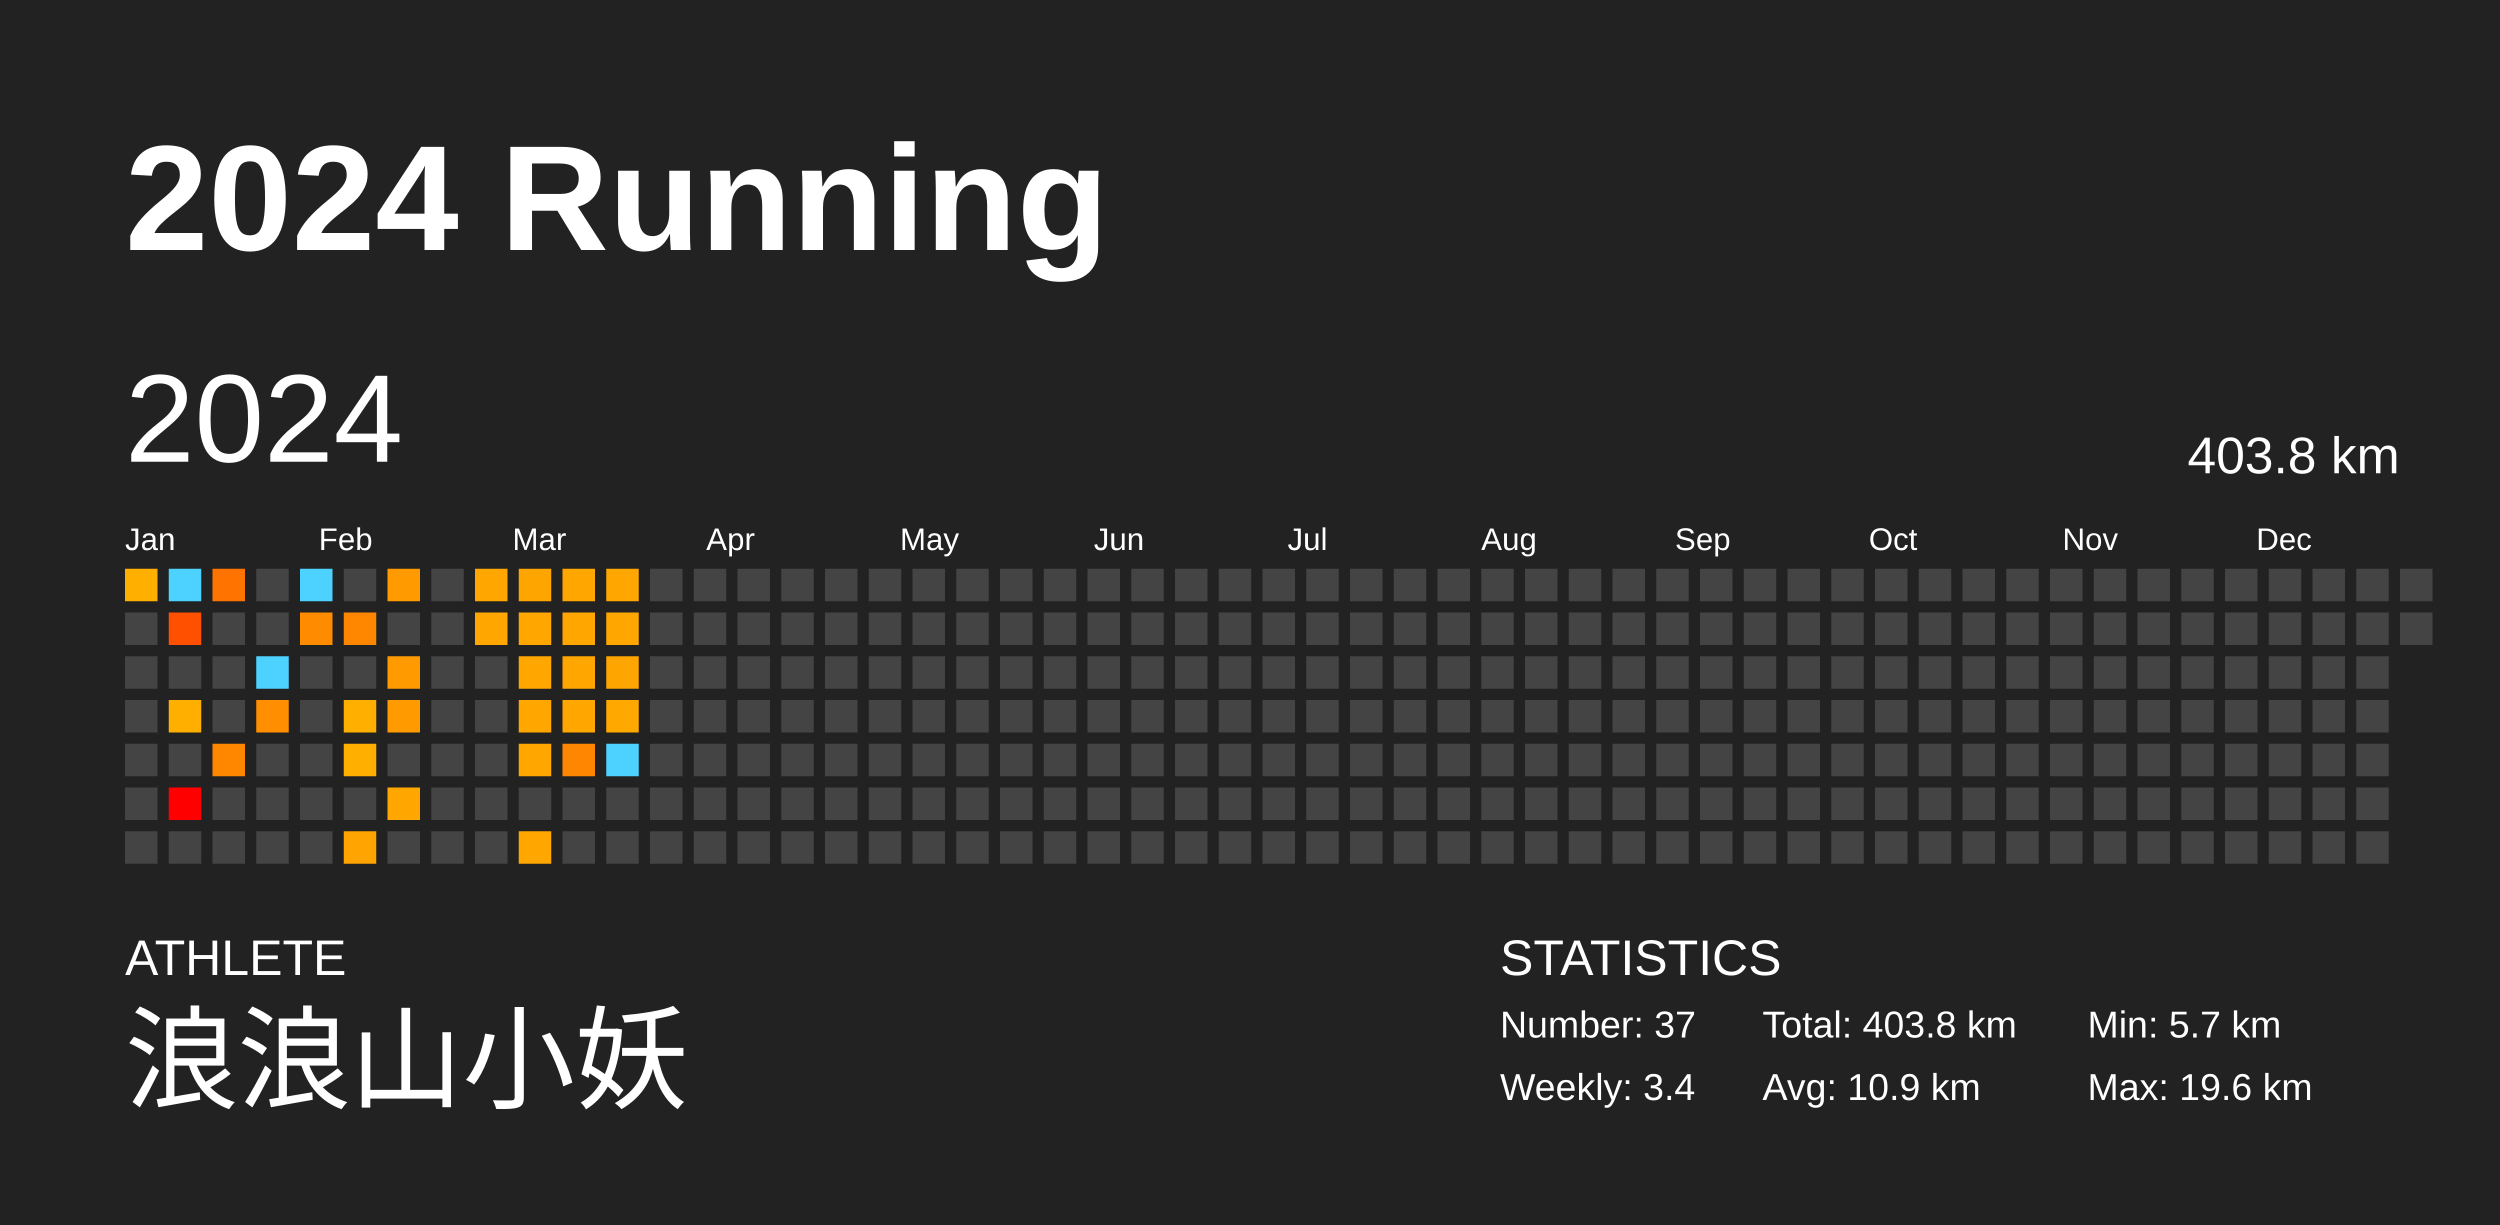
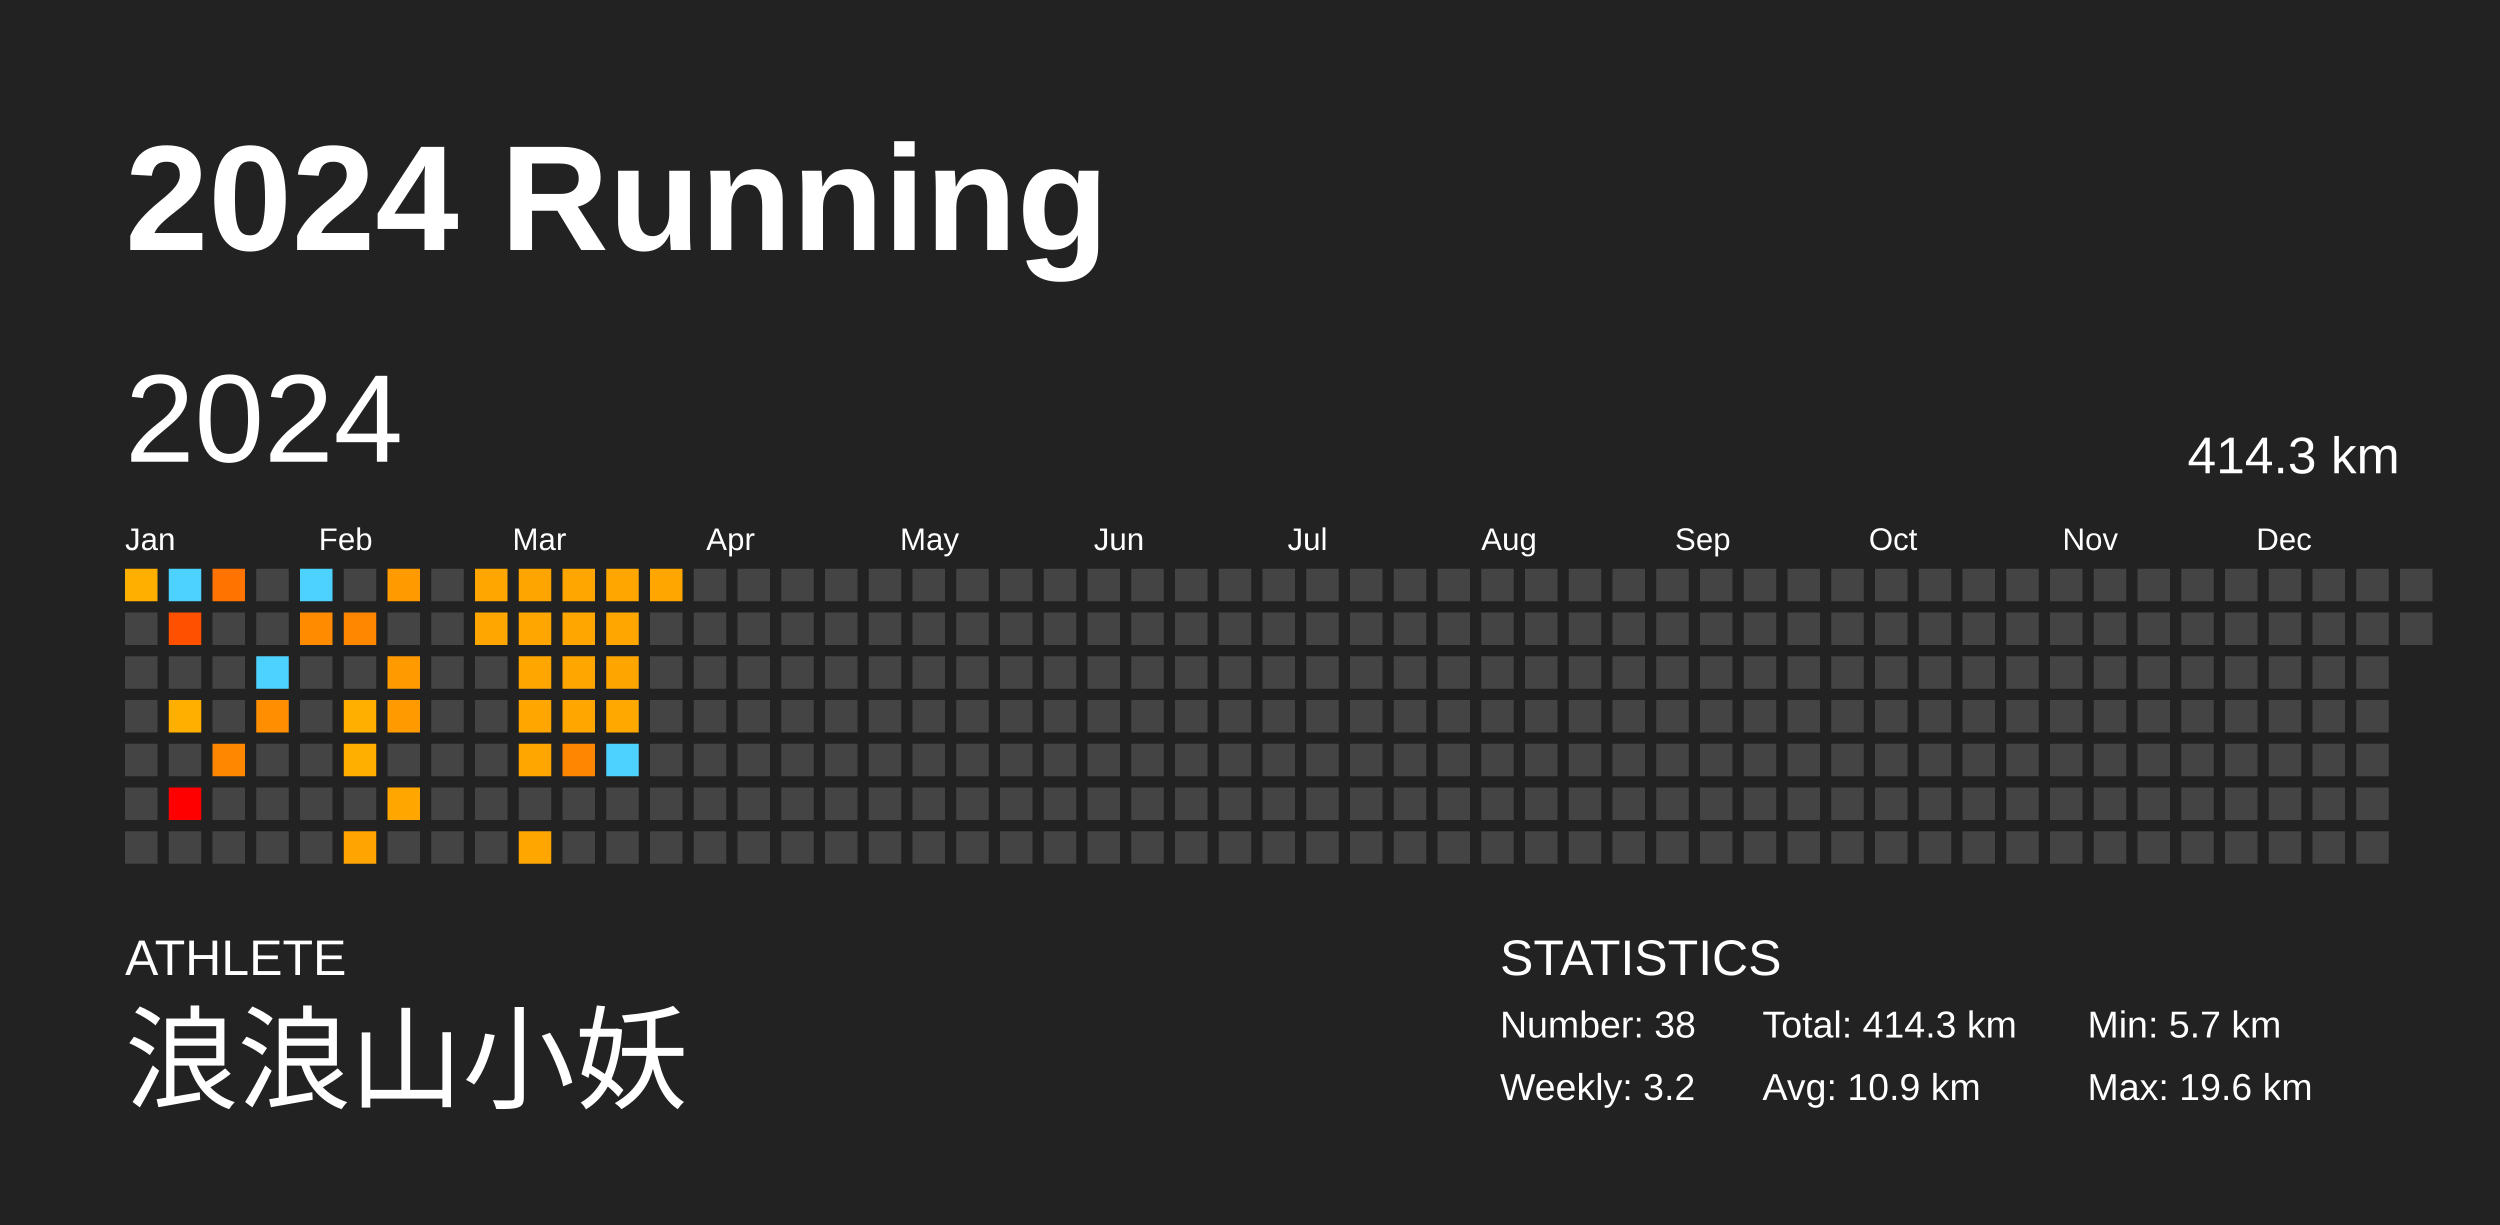
<svg xmlns="http://www.w3.org/2000/svg" baseProfile="full" height="98mm" version="1.1" viewBox="0,0,200,98" width="200mm">
  <defs />
  <rect fill="#222222" height="98" width="200" x="0" y="0" />
  <text fill="#FFFFFF" style="font-size:12px; font-family:Arial; font-weight:bold;" x="10" y="20">2024 Running</text>
  <text fill="#FFFFFF" style="font-size:4px; font-family:Arial" x="10" y="78">ATHLETE</text>
  <text fill="#FFFFFF" style="font-size:9px; font-family:Arial" x="10" y="88">浪浪山小妖</text>
  <text fill="#FFFFFF" style="font-size:4px; font-family:Arial" x="120" y="78">STATISTICS</text>
-   <text fill="#FFFFFF" style="font-size:3px; font-family:Arial" x="120" y="83">Number: 37</text>
-   <text fill="#FFFFFF" style="font-size:3px; font-family:Arial" x="120" y="88">Weekly: 3.4</text>
-   <text fill="#FFFFFF" style="font-size:3px; font-family:Arial" x="141" y="83">Total: 403.8 km</text>
+   <text fill="#FFFFFF" style="font-size:3px; font-family:Arial" x="120" y="83">Number: 38</text>
+   <text fill="#FFFFFF" style="font-size:3px; font-family:Arial" x="120" y="88">Weekly: 3.2</text>
+   <text fill="#FFFFFF" style="font-size:3px; font-family:Arial" x="141" y="83">Total: 414.3 km</text>
  <text fill="#FFFFFF" style="font-size:3px; font-family:Arial" x="141" y="88">Avg: 10.9 km</text>
  <text fill="#FFFFFF" style="font-size:3px; font-family:Arial" x="167" y="83">Min: 5.7 km</text>
  <text fill="#FFFFFF" style="font-size:3px; font-family:Arial" x="167" y="88">Max: 19.6 km</text>
  <text dominant-baseline="hanging" fill="#FFFFFF" style="font-size:10.0px; font-family:Arial;" x="10" y="30">2024</text>
-   <text dominant-baseline="hanging" fill="#FFFFFF" style="font-size:4.125px; font-family:Arial;" x="175" y="35">403.8 km</text>
+   <text dominant-baseline="hanging" fill="#FFFFFF" style="font-size:4.125px; font-family:Arial;" x="175" y="35">414.3 km</text>
  <text fill="#FFFFFF" style="font-size:2.5px; font-family:Arial" x="10.0" y="44">Jan</text>
  <text fill="#FFFFFF" style="font-size:2.5px; font-family:Arial" x="25.5" y="44">Feb</text>
  <text fill="#FFFFFF" style="font-size:2.5px; font-family:Arial" x="41.0" y="44">Mar</text>
  <text fill="#FFFFFF" style="font-size:2.5px; font-family:Arial" x="56.5" y="44">Apr</text>
  <text fill="#FFFFFF" style="font-size:2.5px; font-family:Arial" x="72.0" y="44">May</text>
  <text fill="#FFFFFF" style="font-size:2.5px; font-family:Arial" x="87.5" y="44">Jun</text>
  <text fill="#FFFFFF" style="font-size:2.5px; font-family:Arial" x="103.0" y="44">Jul</text>
  <text fill="#FFFFFF" style="font-size:2.5px; font-family:Arial" x="118.5" y="44">Aug</text>
  <text fill="#FFFFFF" style="font-size:2.5px; font-family:Arial" x="134.0" y="44">Sep</text>
  <text fill="#FFFFFF" style="font-size:2.5px; font-family:Arial" x="149.5" y="44">Oct</text>
  <text fill="#FFFFFF" style="font-size:2.5px; font-family:Arial" x="165.0" y="44">Nov</text>
  <text fill="#FFFFFF" style="font-size:2.5px; font-family:Arial" x="180.5" y="44">Dec</text>
  <rect fill="#ffaf00" height="2.6" width="2.6" x="10.0" y="45.5" />
  <rect fill="#444444" height="2.6" width="2.6" x="10.0" y="49.0" />
  <rect fill="#444444" height="2.6" width="2.6" x="10.0" y="52.5" />
  <rect fill="#444444" height="2.6" width="2.6" x="10.0" y="56.0" />
  <rect fill="#444444" height="2.6" width="2.6" x="10.0" y="59.5" />
  <rect fill="#444444" height="2.6" width="2.6" x="10.0" y="63.0" />
  <rect fill="#444444" height="2.6" width="2.6" x="10.0" y="66.5" />
  <rect fill="#4dd2ff" height="2.6" width="2.6" x="13.5" y="45.5" />
  <rect fill="#ff5000" height="2.6" width="2.6" x="13.5" y="49.0" />
  <rect fill="#444444" height="2.6" width="2.6" x="13.5" y="52.5" />
  <rect fill="#ffaf00" height="2.6" width="2.6" x="13.5" y="56.0" />
  <rect fill="#444444" height="2.6" width="2.6" x="13.5" y="59.5" />
  <rect fill="#ff0000" height="2.6" width="2.6" x="13.5" y="63.0" />
  <rect fill="#444444" height="2.6" width="2.6" x="13.5" y="66.5" />
  <rect fill="#ff7400" height="2.6" width="2.6" x="17.0" y="45.5" />
  <rect fill="#444444" height="2.6" width="2.6" x="17.0" y="49.0" />
  <rect fill="#444444" height="2.6" width="2.6" x="17.0" y="52.5" />
  <rect fill="#444444" height="2.6" width="2.6" x="17.0" y="56.0" />
  <rect fill="#ff8700" height="2.6" width="2.6" x="17.0" y="59.5" />
  <rect fill="#444444" height="2.6" width="2.6" x="17.0" y="63.0" />
  <rect fill="#444444" height="2.6" width="2.6" x="17.0" y="66.5" />
  <rect fill="#444444" height="2.6" width="2.6" x="20.5" y="45.5" />
  <rect fill="#444444" height="2.6" width="2.6" x="20.5" y="49.0" />
  <rect fill="#4dd2ff" height="2.6" width="2.6" x="20.5" y="52.5" />
  <rect fill="#ff8f00" height="2.6" width="2.6" x="20.5" y="56.0" />
  <rect fill="#444444" height="2.6" width="2.6" x="20.5" y="59.5" />
  <rect fill="#444444" height="2.6" width="2.6" x="20.5" y="63.0" />
  <rect fill="#444444" height="2.6" width="2.6" x="20.5" y="66.5" />
  <rect fill="#4dd2ff" height="2.6" width="2.6" x="24.0" y="45.5" />
  <rect fill="#ff8b00" height="2.6" width="2.6" x="24.0" y="49.0" />
  <rect fill="#444444" height="2.6" width="2.6" x="24.0" y="52.5" />
  <rect fill="#444444" height="2.6" width="2.6" x="24.0" y="56.0" />
  <rect fill="#444444" height="2.6" width="2.6" x="24.0" y="59.5" />
  <rect fill="#444444" height="2.6" width="2.6" x="24.0" y="63.0" />
  <rect fill="#444444" height="2.6" width="2.6" x="24.0" y="66.5" />
  <rect fill="#444444" height="2.6" width="2.6" x="27.5" y="45.5" />
  <rect fill="#ff8700" height="2.6" width="2.6" x="27.5" y="49.0" />
  <rect fill="#444444" height="2.6" width="2.6" x="27.5" y="52.5" />
  <rect fill="#ffaf00" height="2.6" width="2.6" x="27.5" y="56.0" />
  <rect fill="#ffaf00" height="2.6" width="2.6" x="27.5" y="59.5" />
  <rect fill="#444444" height="2.6" width="2.6" x="27.5" y="63.0" />
  <rect fill="#ffa400" height="2.6" width="2.6" x="27.5" y="66.5" />
  <rect fill="#ff9b00" height="2.6" width="2.6" x="31.0" y="45.5" />
  <rect fill="#444444" height="2.6" width="2.6" x="31.0" y="49.0" />
  <rect fill="#ff9b00" height="2.6" width="2.6" x="31.0" y="52.5" />
  <rect fill="#ff9b00" height="2.6" width="2.6" x="31.0" y="56.0" />
  <rect fill="#444444" height="2.6" width="2.6" x="31.0" y="59.5" />
  <rect fill="#ffa700" height="2.6" width="2.6" x="31.0" y="63.0" />
  <rect fill="#444444" height="2.6" width="2.6" x="31.0" y="66.5" />
  <rect fill="#444444" height="2.6" width="2.6" x="34.5" y="45.5" />
  <rect fill="#444444" height="2.6" width="2.6" x="34.5" y="49.0" />
  <rect fill="#444444" height="2.6" width="2.6" x="34.5" y="52.5" />
  <rect fill="#444444" height="2.6" width="2.6" x="34.5" y="56.0" />
  <rect fill="#444444" height="2.6" width="2.6" x="34.5" y="59.5" />
  <rect fill="#444444" height="2.6" width="2.6" x="34.5" y="63.0" />
  <rect fill="#444444" height="2.6" width="2.6" x="34.5" y="66.5" />
  <rect fill="#ffa600" height="2.6" width="2.6" x="38.0" y="45.5" />
  <rect fill="#ffa700" height="2.6" width="2.6" x="38.0" y="49.0" />
  <rect fill="#444444" height="2.6" width="2.6" x="38.0" y="52.5" />
  <rect fill="#444444" height="2.6" width="2.6" x="38.0" y="56.0" />
  <rect fill="#444444" height="2.6" width="2.6" x="38.0" y="59.5" />
  <rect fill="#444444" height="2.6" width="2.6" x="38.0" y="63.0" />
  <rect fill="#444444" height="2.6" width="2.6" x="38.0" y="66.5" />
  <rect fill="#ffa500" height="2.6" width="2.6" x="41.5" y="45.5" />
  <rect fill="#ffa600" height="2.6" width="2.6" x="41.5" y="49.0" />
  <rect fill="#ffa600" height="2.6" width="2.6" x="41.5" y="52.5" />
  <rect fill="#ffa700" height="2.6" width="2.6" x="41.5" y="56.0" />
  <rect fill="#ffa600" height="2.6" width="2.6" x="41.5" y="59.5" />
  <rect fill="#444444" height="2.6" width="2.6" x="41.5" y="63.0" />
  <rect fill="#ffa600" height="2.6" width="2.6" x="41.5" y="66.5" />
  <rect fill="#ffa600" height="2.6" width="2.6" x="45.0" y="45.5" />
  <rect fill="#ffa600" height="2.6" width="2.6" x="45.0" y="49.0" />
  <rect fill="#ffa600" height="2.6" width="2.6" x="45.0" y="52.5" />
  <rect fill="#ffa600" height="2.6" width="2.6" x="45.0" y="56.0" />
  <rect fill="#ff8600" height="2.6" width="2.6" x="45.0" y="59.5" />
  <rect fill="#444444" height="2.6" width="2.6" x="45.0" y="63.0" />
  <rect fill="#444444" height="2.6" width="2.6" x="45.0" y="66.5" />
  <rect fill="#ffa700" height="2.6" width="2.6" x="48.5" y="45.5" />
  <rect fill="#ffa700" height="2.6" width="2.6" x="48.5" y="49.0" />
  <rect fill="#ffa500" height="2.6" width="2.6" x="48.5" y="52.5" />
  <rect fill="#ffa900" height="2.6" width="2.6" x="48.5" y="56.0" />
  <rect fill="#4dd2ff" height="2.6" width="2.6" x="48.5" y="59.5" />
  <rect fill="#444444" height="2.6" width="2.6" x="48.5" y="63.0" />
  <rect fill="#444444" height="2.6" width="2.6" x="48.5" y="66.5" />
-   <rect fill="#444444" height="2.6" width="2.6" x="52.0" y="45.5" />
+   <rect fill="#ffa700" height="2.6" width="2.6" x="52.0" y="45.5" />
  <rect fill="#444444" height="2.6" width="2.6" x="52.0" y="49.0" />
  <rect fill="#444444" height="2.6" width="2.6" x="52.0" y="52.5" />
  <rect fill="#444444" height="2.6" width="2.6" x="52.0" y="56.0" />
  <rect fill="#444444" height="2.6" width="2.6" x="52.0" y="59.5" />
  <rect fill="#444444" height="2.6" width="2.6" x="52.0" y="63.0" />
  <rect fill="#444444" height="2.6" width="2.6" x="52.0" y="66.5" />
  <rect fill="#444444" height="2.6" width="2.6" x="55.5" y="45.5" />
  <rect fill="#444444" height="2.6" width="2.6" x="55.5" y="49.0" />
  <rect fill="#444444" height="2.6" width="2.6" x="55.5" y="52.5" />
  <rect fill="#444444" height="2.6" width="2.6" x="55.5" y="56.0" />
  <rect fill="#444444" height="2.6" width="2.6" x="55.5" y="59.5" />
  <rect fill="#444444" height="2.6" width="2.6" x="55.5" y="63.0" />
  <rect fill="#444444" height="2.6" width="2.6" x="55.5" y="66.5" />
  <rect fill="#444444" height="2.6" width="2.6" x="59.0" y="45.5" />
  <rect fill="#444444" height="2.6" width="2.6" x="59.0" y="49.0" />
  <rect fill="#444444" height="2.6" width="2.6" x="59.0" y="52.5" />
  <rect fill="#444444" height="2.6" width="2.6" x="59.0" y="56.0" />
  <rect fill="#444444" height="2.6" width="2.6" x="59.0" y="59.5" />
  <rect fill="#444444" height="2.6" width="2.6" x="59.0" y="63.0" />
  <rect fill="#444444" height="2.6" width="2.6" x="59.0" y="66.5" />
  <rect fill="#444444" height="2.6" width="2.6" x="62.5" y="45.5" />
  <rect fill="#444444" height="2.6" width="2.6" x="62.5" y="49.0" />
  <rect fill="#444444" height="2.6" width="2.6" x="62.5" y="52.5" />
  <rect fill="#444444" height="2.6" width="2.6" x="62.5" y="56.0" />
  <rect fill="#444444" height="2.6" width="2.6" x="62.5" y="59.5" />
  <rect fill="#444444" height="2.6" width="2.6" x="62.5" y="63.0" />
  <rect fill="#444444" height="2.6" width="2.6" x="62.5" y="66.5" />
  <rect fill="#444444" height="2.6" width="2.6" x="66.0" y="45.5" />
  <rect fill="#444444" height="2.6" width="2.6" x="66.0" y="49.0" />
  <rect fill="#444444" height="2.6" width="2.6" x="66.0" y="52.5" />
  <rect fill="#444444" height="2.6" width="2.6" x="66.0" y="56.0" />
  <rect fill="#444444" height="2.6" width="2.6" x="66.0" y="59.5" />
  <rect fill="#444444" height="2.6" width="2.6" x="66.0" y="63.0" />
  <rect fill="#444444" height="2.6" width="2.6" x="66.0" y="66.5" />
  <rect fill="#444444" height="2.6" width="2.6" x="69.5" y="45.5" />
  <rect fill="#444444" height="2.6" width="2.6" x="69.5" y="49.0" />
  <rect fill="#444444" height="2.6" width="2.6" x="69.5" y="52.5" />
  <rect fill="#444444" height="2.6" width="2.6" x="69.5" y="56.0" />
  <rect fill="#444444" height="2.6" width="2.6" x="69.5" y="59.5" />
  <rect fill="#444444" height="2.6" width="2.6" x="69.5" y="63.0" />
  <rect fill="#444444" height="2.6" width="2.6" x="69.5" y="66.5" />
  <rect fill="#444444" height="2.6" width="2.6" x="73.0" y="45.5" />
  <rect fill="#444444" height="2.6" width="2.6" x="73.0" y="49.0" />
  <rect fill="#444444" height="2.6" width="2.6" x="73.0" y="52.5" />
  <rect fill="#444444" height="2.6" width="2.6" x="73.0" y="56.0" />
  <rect fill="#444444" height="2.6" width="2.6" x="73.0" y="59.5" />
  <rect fill="#444444" height="2.6" width="2.6" x="73.0" y="63.0" />
  <rect fill="#444444" height="2.6" width="2.6" x="73.0" y="66.5" />
  <rect fill="#444444" height="2.6" width="2.6" x="76.5" y="45.5" />
  <rect fill="#444444" height="2.6" width="2.6" x="76.5" y="49.0" />
  <rect fill="#444444" height="2.6" width="2.6" x="76.5" y="52.5" />
  <rect fill="#444444" height="2.6" width="2.6" x="76.5" y="56.0" />
  <rect fill="#444444" height="2.6" width="2.6" x="76.5" y="59.5" />
  <rect fill="#444444" height="2.6" width="2.6" x="76.5" y="63.0" />
  <rect fill="#444444" height="2.6" width="2.6" x="76.5" y="66.5" />
  <rect fill="#444444" height="2.6" width="2.6" x="80.0" y="45.5" />
  <rect fill="#444444" height="2.6" width="2.6" x="80.0" y="49.0" />
  <rect fill="#444444" height="2.6" width="2.6" x="80.0" y="52.5" />
  <rect fill="#444444" height="2.6" width="2.6" x="80.0" y="56.0" />
  <rect fill="#444444" height="2.6" width="2.6" x="80.0" y="59.5" />
  <rect fill="#444444" height="2.6" width="2.6" x="80.0" y="63.0" />
  <rect fill="#444444" height="2.6" width="2.6" x="80.0" y="66.5" />
  <rect fill="#444444" height="2.6" width="2.6" x="83.5" y="45.5" />
  <rect fill="#444444" height="2.6" width="2.6" x="83.5" y="49.0" />
  <rect fill="#444444" height="2.6" width="2.6" x="83.5" y="52.5" />
  <rect fill="#444444" height="2.6" width="2.6" x="83.5" y="56.0" />
  <rect fill="#444444" height="2.6" width="2.6" x="83.5" y="59.5" />
  <rect fill="#444444" height="2.6" width="2.6" x="83.5" y="63.0" />
  <rect fill="#444444" height="2.6" width="2.6" x="83.5" y="66.5" />
  <rect fill="#444444" height="2.6" width="2.6" x="87.0" y="45.5" />
  <rect fill="#444444" height="2.6" width="2.6" x="87.0" y="49.0" />
  <rect fill="#444444" height="2.6" width="2.6" x="87.0" y="52.5" />
  <rect fill="#444444" height="2.6" width="2.6" x="87.0" y="56.0" />
  <rect fill="#444444" height="2.6" width="2.6" x="87.0" y="59.5" />
  <rect fill="#444444" height="2.6" width="2.6" x="87.0" y="63.0" />
  <rect fill="#444444" height="2.6" width="2.6" x="87.0" y="66.5" />
  <rect fill="#444444" height="2.6" width="2.6" x="90.5" y="45.5" />
  <rect fill="#444444" height="2.6" width="2.6" x="90.5" y="49.0" />
  <rect fill="#444444" height="2.6" width="2.6" x="90.5" y="52.5" />
  <rect fill="#444444" height="2.6" width="2.6" x="90.5" y="56.0" />
  <rect fill="#444444" height="2.6" width="2.6" x="90.5" y="59.5" />
  <rect fill="#444444" height="2.6" width="2.6" x="90.5" y="63.0" />
  <rect fill="#444444" height="2.6" width="2.6" x="90.5" y="66.5" />
  <rect fill="#444444" height="2.6" width="2.6" x="94.0" y="45.5" />
  <rect fill="#444444" height="2.6" width="2.6" x="94.0" y="49.0" />
  <rect fill="#444444" height="2.6" width="2.6" x="94.0" y="52.5" />
  <rect fill="#444444" height="2.6" width="2.6" x="94.0" y="56.0" />
  <rect fill="#444444" height="2.6" width="2.6" x="94.0" y="59.5" />
  <rect fill="#444444" height="2.6" width="2.6" x="94.0" y="63.0" />
  <rect fill="#444444" height="2.6" width="2.6" x="94.0" y="66.5" />
  <rect fill="#444444" height="2.6" width="2.6" x="97.5" y="45.5" />
  <rect fill="#444444" height="2.6" width="2.6" x="97.5" y="49.0" />
  <rect fill="#444444" height="2.6" width="2.6" x="97.5" y="52.5" />
  <rect fill="#444444" height="2.6" width="2.6" x="97.5" y="56.0" />
  <rect fill="#444444" height="2.6" width="2.6" x="97.5" y="59.5" />
  <rect fill="#444444" height="2.6" width="2.6" x="97.5" y="63.0" />
  <rect fill="#444444" height="2.6" width="2.6" x="97.5" y="66.5" />
  <rect fill="#444444" height="2.6" width="2.6" x="101.0" y="45.5" />
  <rect fill="#444444" height="2.6" width="2.6" x="101.0" y="49.0" />
  <rect fill="#444444" height="2.6" width="2.6" x="101.0" y="52.5" />
  <rect fill="#444444" height="2.6" width="2.6" x="101.0" y="56.0" />
  <rect fill="#444444" height="2.6" width="2.6" x="101.0" y="59.5" />
  <rect fill="#444444" height="2.6" width="2.6" x="101.0" y="63.0" />
  <rect fill="#444444" height="2.6" width="2.6" x="101.0" y="66.5" />
  <rect fill="#444444" height="2.6" width="2.6" x="104.5" y="45.5" />
  <rect fill="#444444" height="2.6" width="2.6" x="104.5" y="49.0" />
  <rect fill="#444444" height="2.6" width="2.6" x="104.5" y="52.5" />
  <rect fill="#444444" height="2.6" width="2.6" x="104.5" y="56.0" />
  <rect fill="#444444" height="2.6" width="2.6" x="104.5" y="59.5" />
  <rect fill="#444444" height="2.6" width="2.6" x="104.5" y="63.0" />
  <rect fill="#444444" height="2.6" width="2.6" x="104.5" y="66.5" />
  <rect fill="#444444" height="2.6" width="2.6" x="108.0" y="45.5" />
  <rect fill="#444444" height="2.6" width="2.6" x="108.0" y="49.0" />
  <rect fill="#444444" height="2.6" width="2.6" x="108.0" y="52.5" />
  <rect fill="#444444" height="2.6" width="2.6" x="108.0" y="56.0" />
  <rect fill="#444444" height="2.6" width="2.6" x="108.0" y="59.5" />
  <rect fill="#444444" height="2.6" width="2.6" x="108.0" y="63.0" />
  <rect fill="#444444" height="2.6" width="2.6" x="108.0" y="66.5" />
  <rect fill="#444444" height="2.6" width="2.6" x="111.5" y="45.5" />
  <rect fill="#444444" height="2.6" width="2.6" x="111.5" y="49.0" />
  <rect fill="#444444" height="2.6" width="2.6" x="111.5" y="52.5" />
  <rect fill="#444444" height="2.6" width="2.6" x="111.5" y="56.0" />
  <rect fill="#444444" height="2.6" width="2.6" x="111.5" y="59.5" />
  <rect fill="#444444" height="2.6" width="2.6" x="111.5" y="63.0" />
  <rect fill="#444444" height="2.6" width="2.6" x="111.5" y="66.5" />
  <rect fill="#444444" height="2.6" width="2.6" x="115.0" y="45.5" />
  <rect fill="#444444" height="2.6" width="2.6" x="115.0" y="49.0" />
  <rect fill="#444444" height="2.6" width="2.6" x="115.0" y="52.5" />
  <rect fill="#444444" height="2.6" width="2.6" x="115.0" y="56.0" />
  <rect fill="#444444" height="2.6" width="2.6" x="115.0" y="59.5" />
  <rect fill="#444444" height="2.6" width="2.6" x="115.0" y="63.0" />
  <rect fill="#444444" height="2.6" width="2.6" x="115.0" y="66.5" />
  <rect fill="#444444" height="2.6" width="2.6" x="118.5" y="45.5" />
  <rect fill="#444444" height="2.6" width="2.6" x="118.5" y="49.0" />
  <rect fill="#444444" height="2.6" width="2.6" x="118.5" y="52.5" />
  <rect fill="#444444" height="2.6" width="2.6" x="118.5" y="56.0" />
  <rect fill="#444444" height="2.6" width="2.6" x="118.5" y="59.5" />
  <rect fill="#444444" height="2.6" width="2.6" x="118.5" y="63.0" />
  <rect fill="#444444" height="2.6" width="2.6" x="118.5" y="66.5" />
  <rect fill="#444444" height="2.6" width="2.6" x="122.0" y="45.5" />
  <rect fill="#444444" height="2.6" width="2.6" x="122.0" y="49.0" />
  <rect fill="#444444" height="2.6" width="2.6" x="122.0" y="52.5" />
  <rect fill="#444444" height="2.6" width="2.6" x="122.0" y="56.0" />
  <rect fill="#444444" height="2.6" width="2.6" x="122.0" y="59.5" />
  <rect fill="#444444" height="2.6" width="2.6" x="122.0" y="63.0" />
  <rect fill="#444444" height="2.6" width="2.6" x="122.0" y="66.5" />
  <rect fill="#444444" height="2.6" width="2.6" x="125.5" y="45.5" />
  <rect fill="#444444" height="2.6" width="2.6" x="125.5" y="49.0" />
  <rect fill="#444444" height="2.6" width="2.6" x="125.5" y="52.5" />
  <rect fill="#444444" height="2.6" width="2.6" x="125.5" y="56.0" />
  <rect fill="#444444" height="2.6" width="2.6" x="125.5" y="59.5" />
  <rect fill="#444444" height="2.6" width="2.6" x="125.5" y="63.0" />
  <rect fill="#444444" height="2.6" width="2.6" x="125.5" y="66.5" />
  <rect fill="#444444" height="2.6" width="2.6" x="129.0" y="45.5" />
  <rect fill="#444444" height="2.6" width="2.6" x="129.0" y="49.0" />
  <rect fill="#444444" height="2.6" width="2.6" x="129.0" y="52.5" />
  <rect fill="#444444" height="2.6" width="2.6" x="129.0" y="56.0" />
  <rect fill="#444444" height="2.6" width="2.6" x="129.0" y="59.5" />
  <rect fill="#444444" height="2.6" width="2.6" x="129.0" y="63.0" />
  <rect fill="#444444" height="2.6" width="2.6" x="129.0" y="66.5" />
  <rect fill="#444444" height="2.6" width="2.6" x="132.5" y="45.5" />
  <rect fill="#444444" height="2.6" width="2.6" x="132.5" y="49.0" />
  <rect fill="#444444" height="2.6" width="2.6" x="132.5" y="52.5" />
  <rect fill="#444444" height="2.6" width="2.6" x="132.5" y="56.0" />
  <rect fill="#444444" height="2.6" width="2.6" x="132.5" y="59.5" />
  <rect fill="#444444" height="2.6" width="2.6" x="132.5" y="63.0" />
  <rect fill="#444444" height="2.6" width="2.6" x="132.5" y="66.5" />
  <rect fill="#444444" height="2.6" width="2.6" x="136.0" y="45.5" />
  <rect fill="#444444" height="2.6" width="2.6" x="136.0" y="49.0" />
  <rect fill="#444444" height="2.6" width="2.6" x="136.0" y="52.5" />
  <rect fill="#444444" height="2.6" width="2.6" x="136.0" y="56.0" />
  <rect fill="#444444" height="2.6" width="2.6" x="136.0" y="59.5" />
  <rect fill="#444444" height="2.6" width="2.6" x="136.0" y="63.0" />
  <rect fill="#444444" height="2.6" width="2.6" x="136.0" y="66.5" />
  <rect fill="#444444" height="2.6" width="2.6" x="139.5" y="45.5" />
  <rect fill="#444444" height="2.6" width="2.6" x="139.5" y="49.0" />
  <rect fill="#444444" height="2.6" width="2.6" x="139.5" y="52.5" />
  <rect fill="#444444" height="2.6" width="2.6" x="139.5" y="56.0" />
  <rect fill="#444444" height="2.6" width="2.6" x="139.5" y="59.5" />
  <rect fill="#444444" height="2.6" width="2.6" x="139.5" y="63.0" />
  <rect fill="#444444" height="2.6" width="2.6" x="139.5" y="66.5" />
  <rect fill="#444444" height="2.6" width="2.6" x="143.0" y="45.5" />
  <rect fill="#444444" height="2.6" width="2.6" x="143.0" y="49.0" />
  <rect fill="#444444" height="2.6" width="2.6" x="143.0" y="52.5" />
  <rect fill="#444444" height="2.6" width="2.6" x="143.0" y="56.0" />
  <rect fill="#444444" height="2.6" width="2.6" x="143.0" y="59.5" />
  <rect fill="#444444" height="2.6" width="2.6" x="143.0" y="63.0" />
  <rect fill="#444444" height="2.6" width="2.6" x="143.0" y="66.5" />
  <rect fill="#444444" height="2.6" width="2.6" x="146.5" y="45.5" />
  <rect fill="#444444" height="2.6" width="2.6" x="146.5" y="49.0" />
  <rect fill="#444444" height="2.6" width="2.6" x="146.5" y="52.5" />
  <rect fill="#444444" height="2.6" width="2.6" x="146.5" y="56.0" />
  <rect fill="#444444" height="2.6" width="2.6" x="146.5" y="59.5" />
  <rect fill="#444444" height="2.6" width="2.6" x="146.5" y="63.0" />
  <rect fill="#444444" height="2.6" width="2.6" x="146.5" y="66.5" />
  <rect fill="#444444" height="2.6" width="2.6" x="150.0" y="45.5" />
  <rect fill="#444444" height="2.6" width="2.6" x="150.0" y="49.0" />
  <rect fill="#444444" height="2.6" width="2.6" x="150.0" y="52.5" />
  <rect fill="#444444" height="2.6" width="2.6" x="150.0" y="56.0" />
  <rect fill="#444444" height="2.6" width="2.6" x="150.0" y="59.5" />
  <rect fill="#444444" height="2.6" width="2.6" x="150.0" y="63.0" />
  <rect fill="#444444" height="2.6" width="2.6" x="150.0" y="66.5" />
  <rect fill="#444444" height="2.6" width="2.6" x="153.5" y="45.5" />
  <rect fill="#444444" height="2.6" width="2.6" x="153.5" y="49.0" />
  <rect fill="#444444" height="2.6" width="2.6" x="153.5" y="52.5" />
  <rect fill="#444444" height="2.6" width="2.6" x="153.5" y="56.0" />
  <rect fill="#444444" height="2.6" width="2.6" x="153.5" y="59.5" />
  <rect fill="#444444" height="2.6" width="2.6" x="153.5" y="63.0" />
  <rect fill="#444444" height="2.6" width="2.6" x="153.5" y="66.5" />
  <rect fill="#444444" height="2.6" width="2.6" x="157.0" y="45.5" />
  <rect fill="#444444" height="2.6" width="2.6" x="157.0" y="49.0" />
  <rect fill="#444444" height="2.6" width="2.6" x="157.0" y="52.5" />
  <rect fill="#444444" height="2.6" width="2.6" x="157.0" y="56.0" />
  <rect fill="#444444" height="2.6" width="2.6" x="157.0" y="59.5" />
  <rect fill="#444444" height="2.6" width="2.6" x="157.0" y="63.0" />
  <rect fill="#444444" height="2.6" width="2.6" x="157.0" y="66.5" />
  <rect fill="#444444" height="2.6" width="2.6" x="160.5" y="45.5" />
  <rect fill="#444444" height="2.6" width="2.6" x="160.5" y="49.0" />
  <rect fill="#444444" height="2.6" width="2.6" x="160.5" y="52.5" />
  <rect fill="#444444" height="2.6" width="2.6" x="160.5" y="56.0" />
  <rect fill="#444444" height="2.6" width="2.6" x="160.5" y="59.5" />
  <rect fill="#444444" height="2.6" width="2.6" x="160.5" y="63.0" />
  <rect fill="#444444" height="2.6" width="2.6" x="160.5" y="66.5" />
  <rect fill="#444444" height="2.6" width="2.6" x="164.0" y="45.5" />
  <rect fill="#444444" height="2.6" width="2.6" x="164.0" y="49.0" />
  <rect fill="#444444" height="2.6" width="2.6" x="164.0" y="52.5" />
  <rect fill="#444444" height="2.6" width="2.6" x="164.0" y="56.0" />
  <rect fill="#444444" height="2.6" width="2.6" x="164.0" y="59.5" />
  <rect fill="#444444" height="2.6" width="2.6" x="164.0" y="63.0" />
  <rect fill="#444444" height="2.6" width="2.6" x="164.0" y="66.5" />
  <rect fill="#444444" height="2.6" width="2.6" x="167.5" y="45.5" />
  <rect fill="#444444" height="2.6" width="2.6" x="167.5" y="49.0" />
  <rect fill="#444444" height="2.6" width="2.6" x="167.5" y="52.5" />
  <rect fill="#444444" height="2.6" width="2.6" x="167.5" y="56.0" />
  <rect fill="#444444" height="2.6" width="2.6" x="167.5" y="59.5" />
  <rect fill="#444444" height="2.6" width="2.6" x="167.5" y="63.0" />
  <rect fill="#444444" height="2.6" width="2.6" x="167.5" y="66.5" />
  <rect fill="#444444" height="2.6" width="2.6" x="171.0" y="45.5" />
  <rect fill="#444444" height="2.6" width="2.6" x="171.0" y="49.0" />
  <rect fill="#444444" height="2.6" width="2.6" x="171.0" y="52.5" />
  <rect fill="#444444" height="2.6" width="2.6" x="171.0" y="56.0" />
  <rect fill="#444444" height="2.6" width="2.6" x="171.0" y="59.5" />
  <rect fill="#444444" height="2.6" width="2.6" x="171.0" y="63.0" />
  <rect fill="#444444" height="2.6" width="2.6" x="171.0" y="66.5" />
  <rect fill="#444444" height="2.6" width="2.6" x="174.5" y="45.5" />
  <rect fill="#444444" height="2.6" width="2.6" x="174.5" y="49.0" />
  <rect fill="#444444" height="2.6" width="2.6" x="174.5" y="52.5" />
  <rect fill="#444444" height="2.6" width="2.6" x="174.5" y="56.0" />
  <rect fill="#444444" height="2.6" width="2.6" x="174.5" y="59.5" />
  <rect fill="#444444" height="2.6" width="2.6" x="174.5" y="63.0" />
  <rect fill="#444444" height="2.6" width="2.6" x="174.5" y="66.5" />
  <rect fill="#444444" height="2.6" width="2.6" x="178.0" y="45.5" />
  <rect fill="#444444" height="2.6" width="2.6" x="178.0" y="49.0" />
  <rect fill="#444444" height="2.6" width="2.6" x="178.0" y="52.5" />
  <rect fill="#444444" height="2.6" width="2.6" x="178.0" y="56.0" />
  <rect fill="#444444" height="2.6" width="2.6" x="178.0" y="59.5" />
  <rect fill="#444444" height="2.6" width="2.6" x="178.0" y="63.0" />
  <rect fill="#444444" height="2.6" width="2.6" x="178.0" y="66.5" />
  <rect fill="#444444" height="2.6" width="2.6" x="181.5" y="45.5" />
  <rect fill="#444444" height="2.6" width="2.6" x="181.5" y="49.0" />
  <rect fill="#444444" height="2.6" width="2.6" x="181.5" y="52.5" />
  <rect fill="#444444" height="2.6" width="2.6" x="181.5" y="56.0" />
  <rect fill="#444444" height="2.6" width="2.6" x="181.5" y="59.5" />
  <rect fill="#444444" height="2.6" width="2.6" x="181.5" y="63.0" />
  <rect fill="#444444" height="2.6" width="2.6" x="181.5" y="66.5" />
  <rect fill="#444444" height="2.6" width="2.6" x="185.0" y="45.5" />
  <rect fill="#444444" height="2.6" width="2.6" x="185.0" y="49.0" />
  <rect fill="#444444" height="2.6" width="2.6" x="185.0" y="52.5" />
  <rect fill="#444444" height="2.6" width="2.6" x="185.0" y="56.0" />
  <rect fill="#444444" height="2.6" width="2.6" x="185.0" y="59.5" />
  <rect fill="#444444" height="2.6" width="2.6" x="185.0" y="63.0" />
  <rect fill="#444444" height="2.6" width="2.6" x="185.0" y="66.5" />
  <rect fill="#444444" height="2.6" width="2.6" x="188.5" y="45.5" />
  <rect fill="#444444" height="2.6" width="2.6" x="188.5" y="49.0" />
  <rect fill="#444444" height="2.6" width="2.6" x="188.5" y="52.5" />
  <rect fill="#444444" height="2.6" width="2.6" x="188.5" y="56.0" />
  <rect fill="#444444" height="2.6" width="2.6" x="188.5" y="59.5" />
  <rect fill="#444444" height="2.6" width="2.6" x="188.5" y="63.0" />
  <rect fill="#444444" height="2.6" width="2.6" x="188.5" y="66.5" />
  <rect fill="#444444" height="2.6" width="2.6" x="192.0" y="45.5" />
  <rect fill="#444444" height="2.6" width="2.6" x="192.0" y="49.0" />
</svg>
